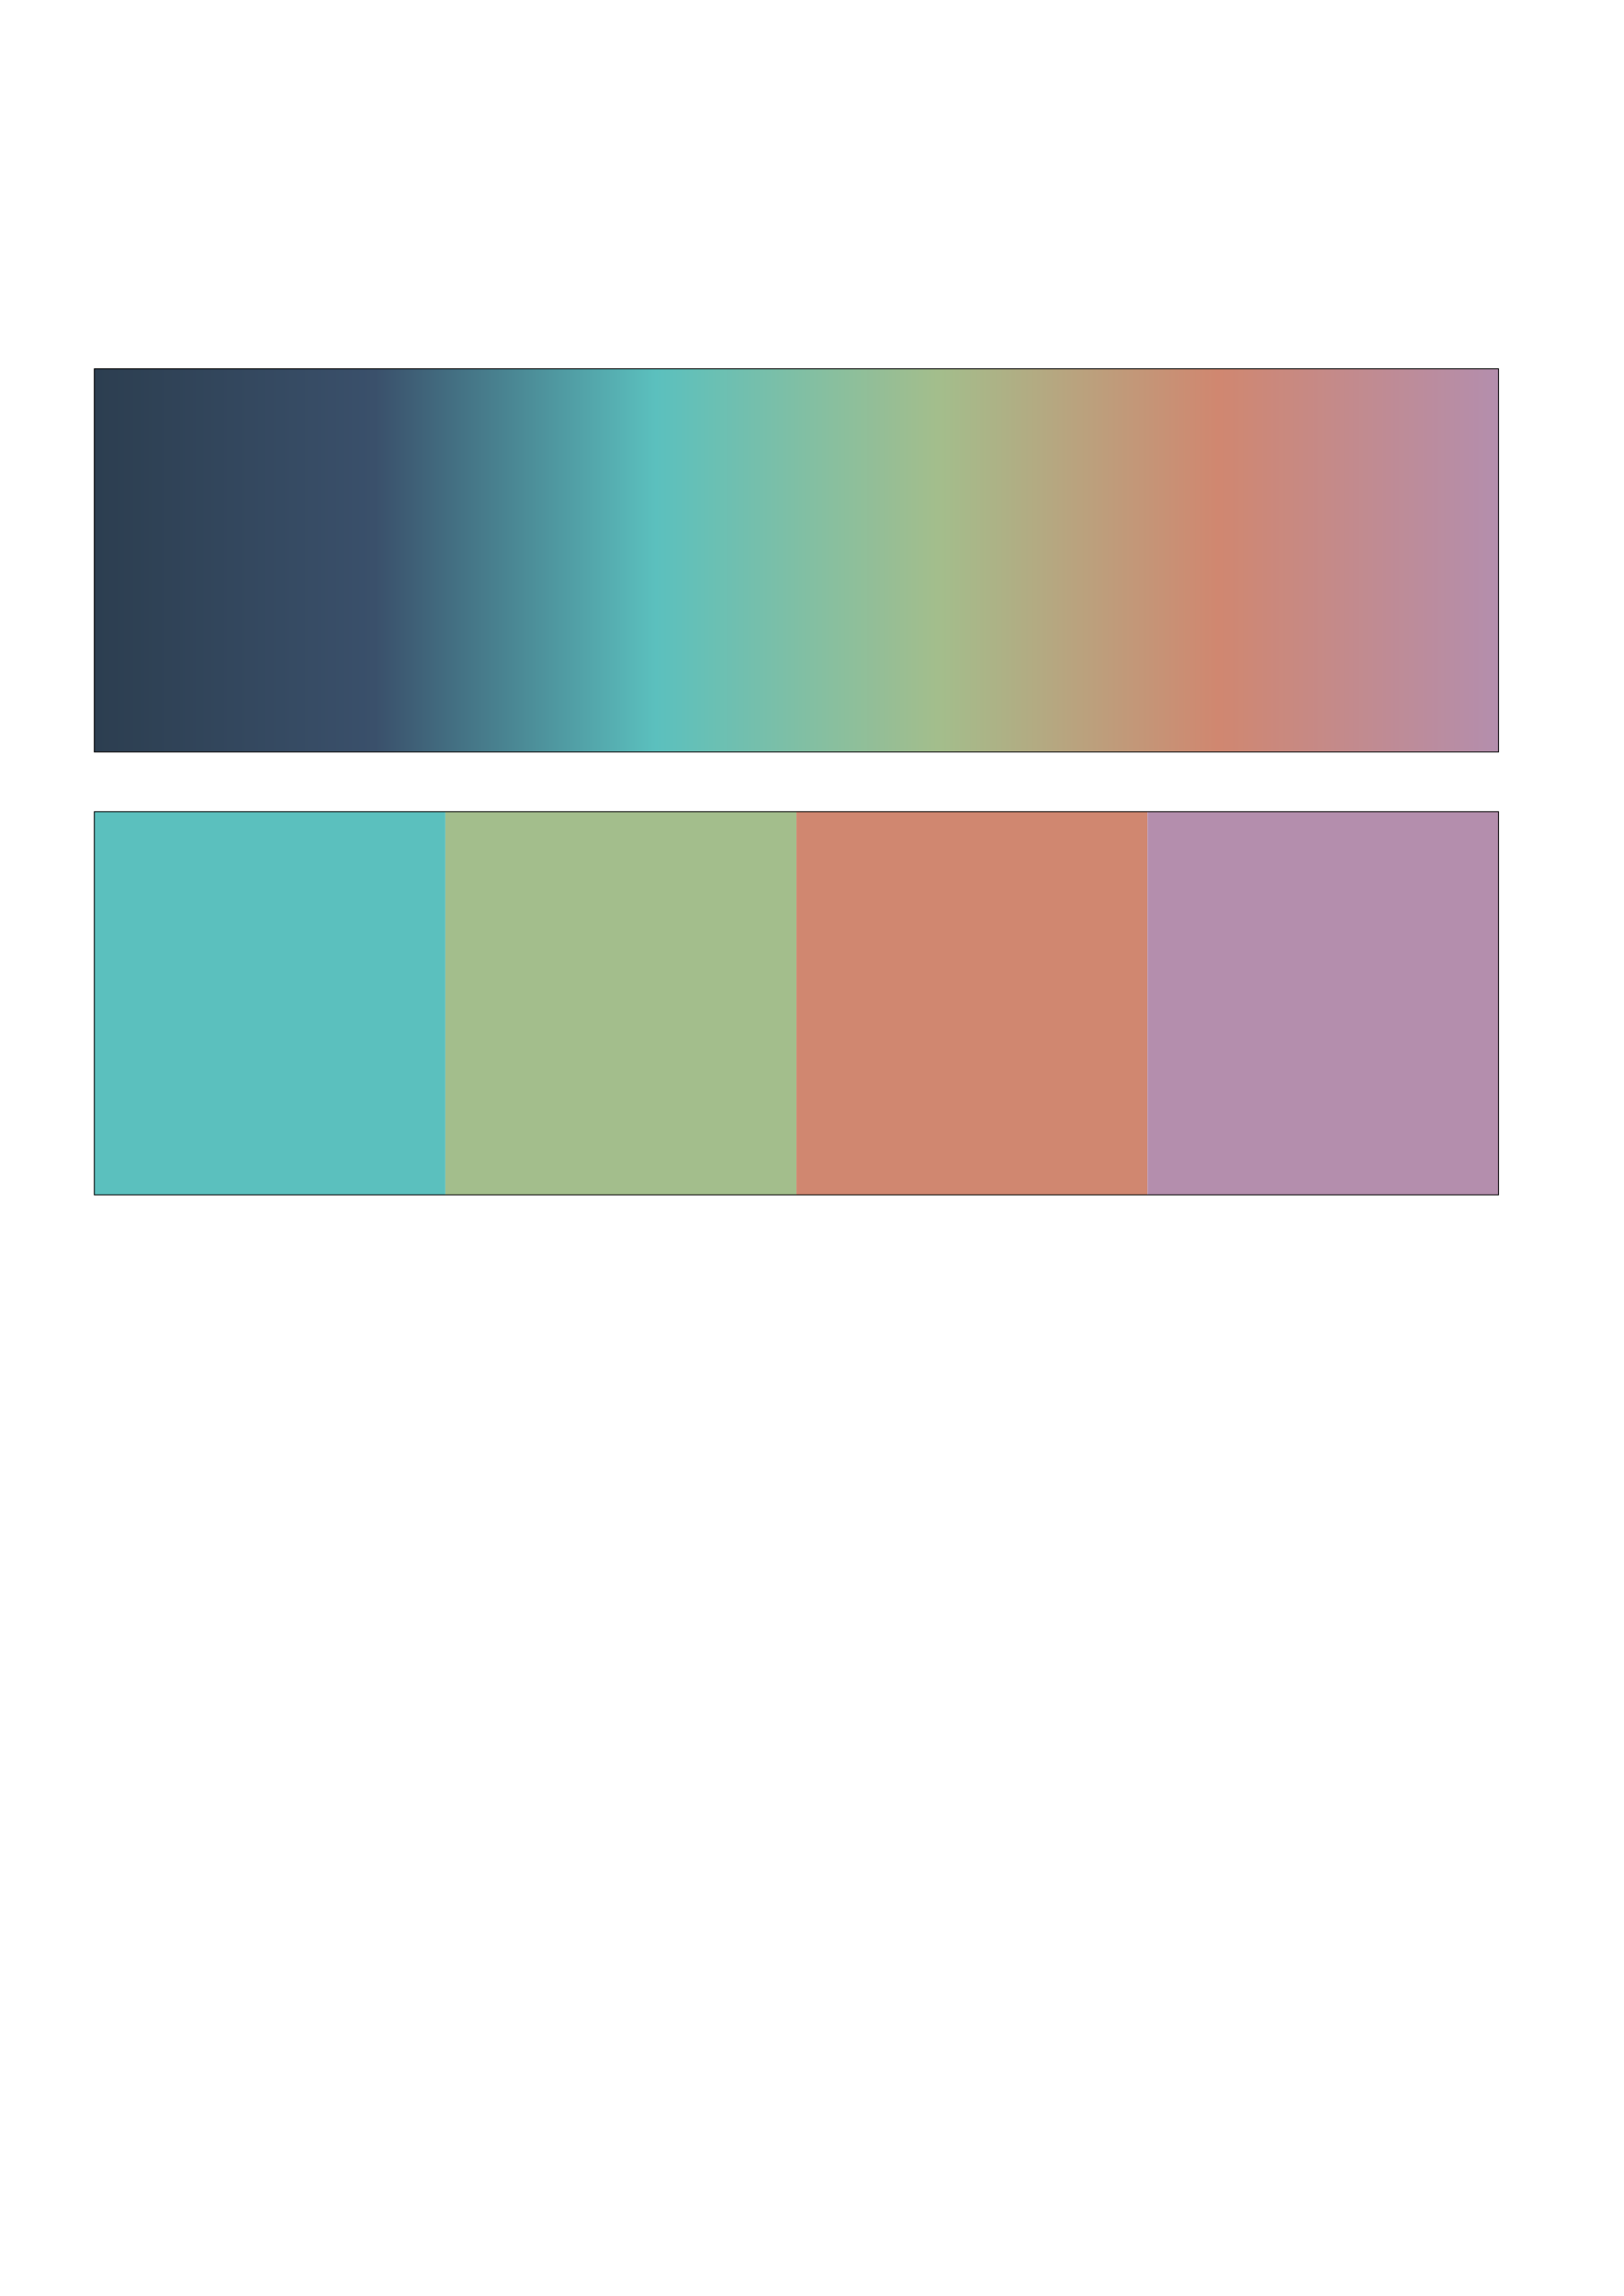
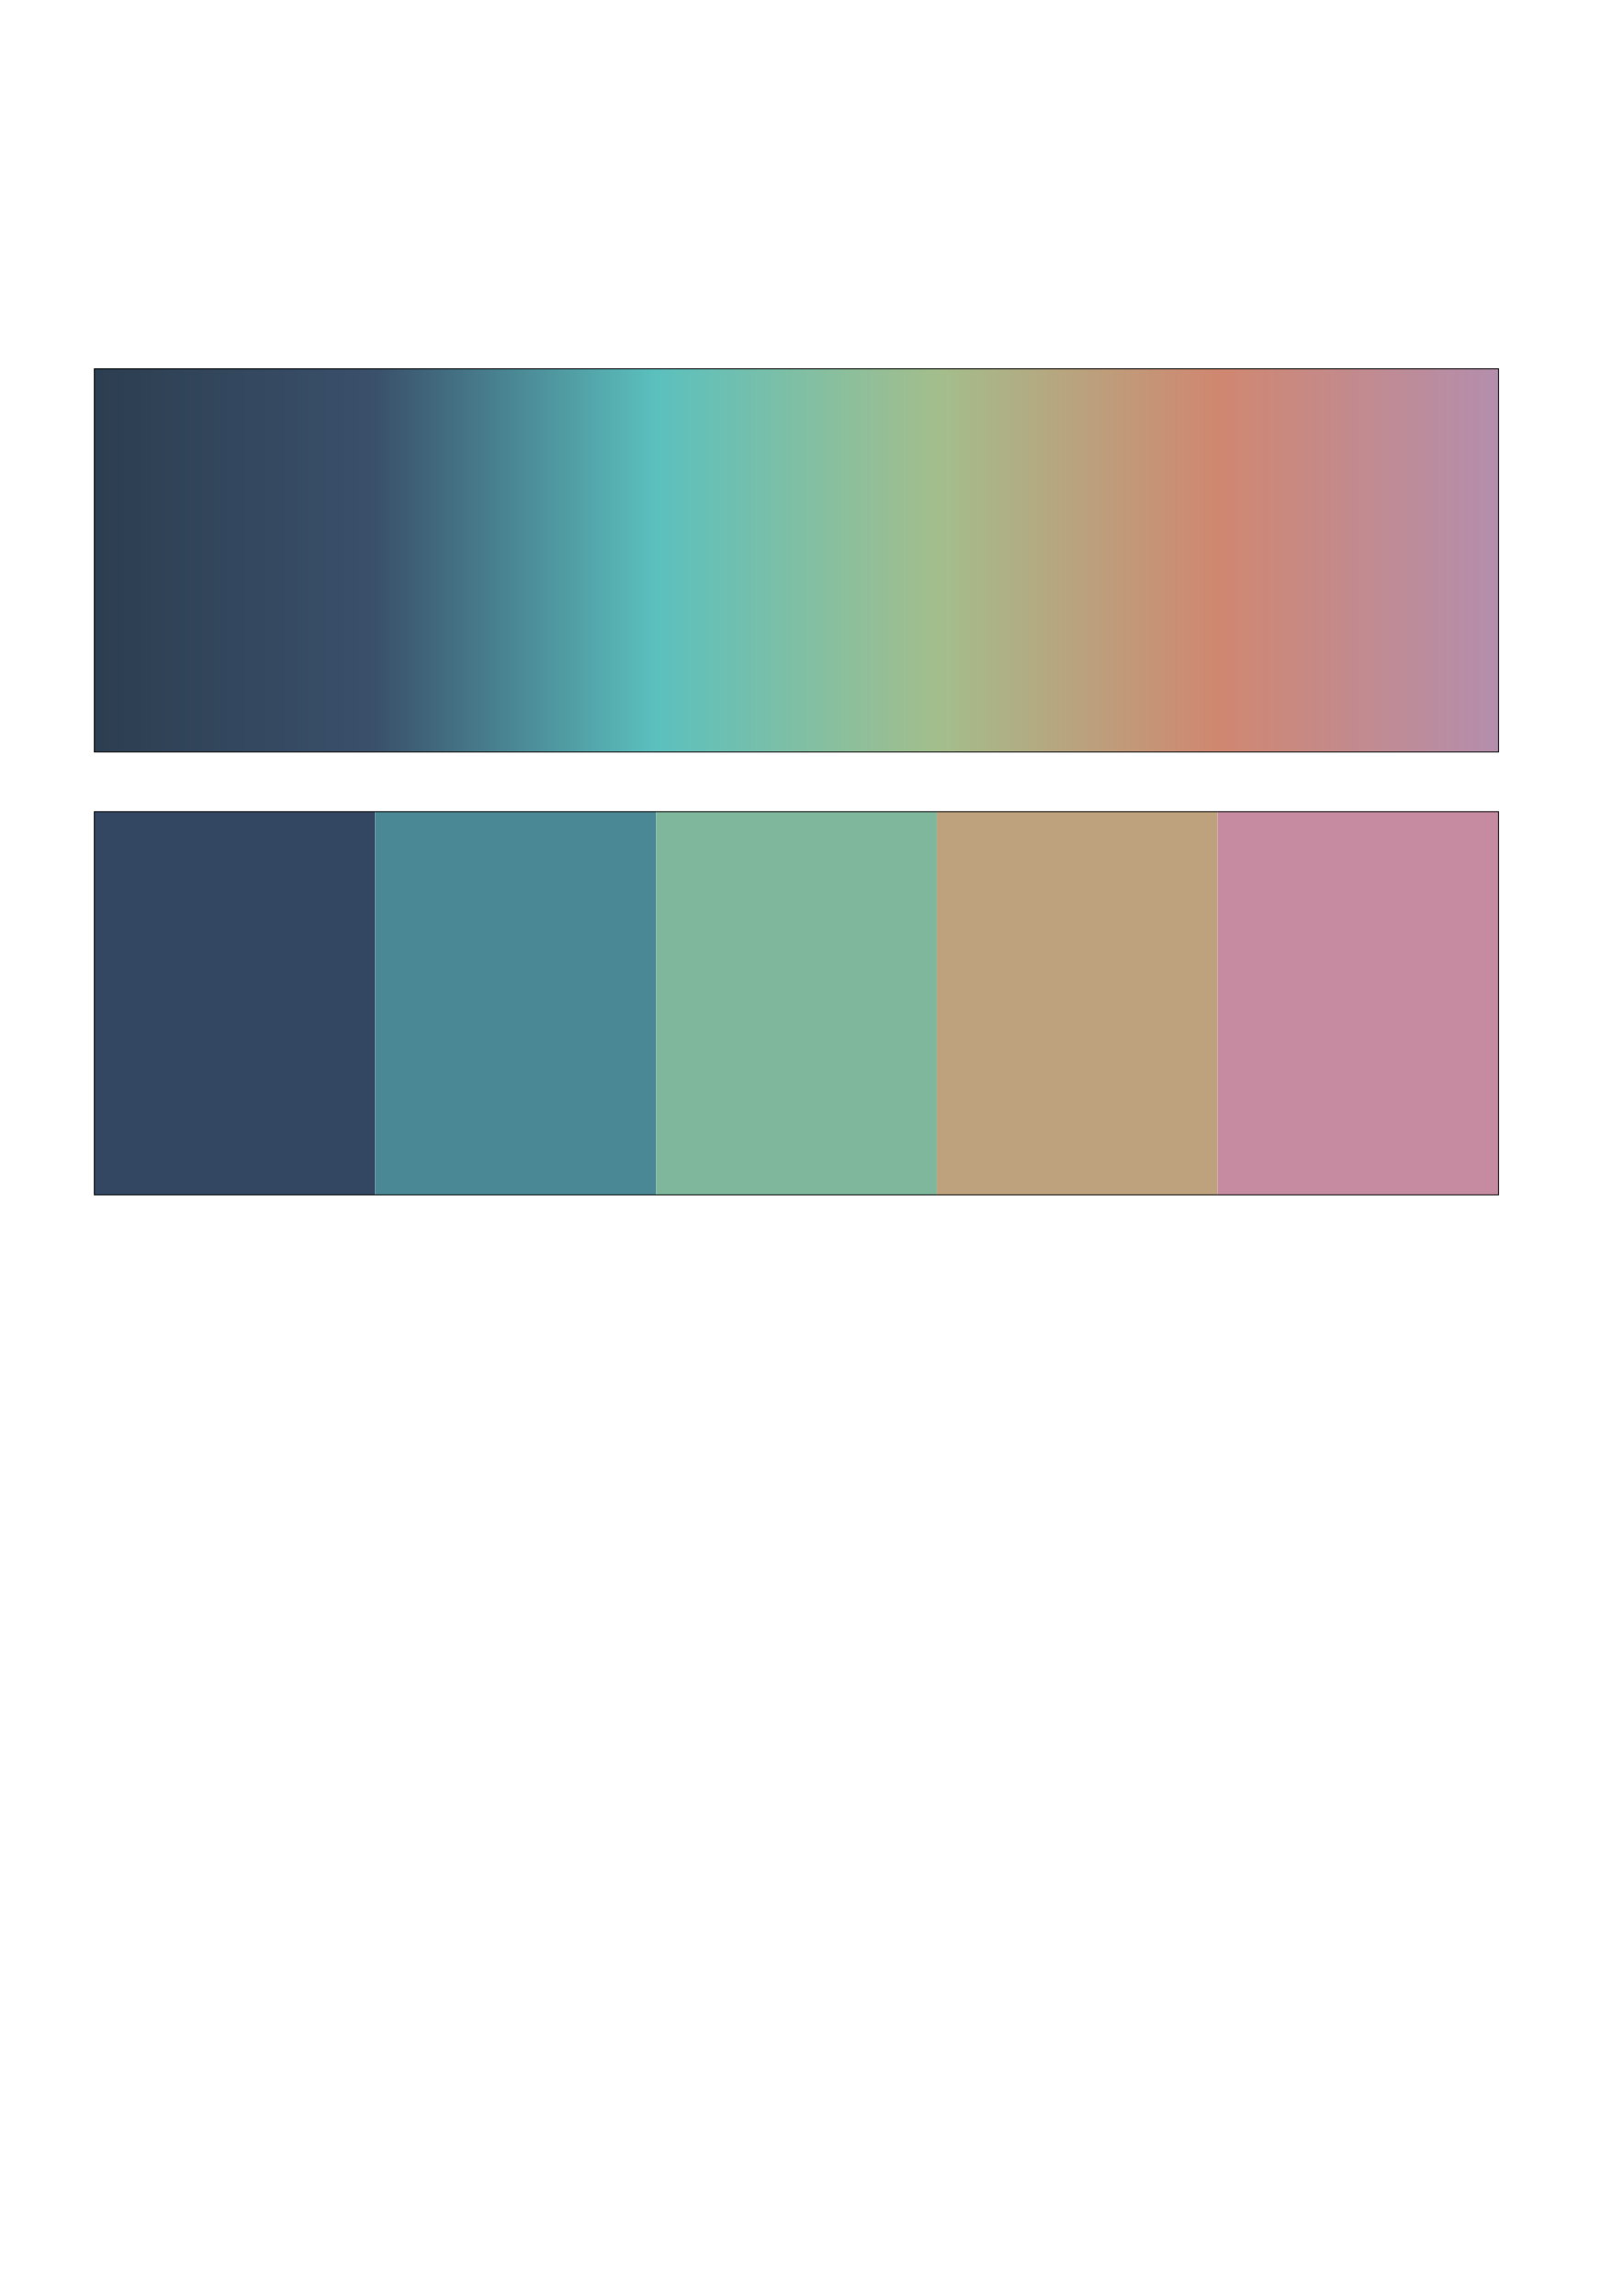
<svg xmlns="http://www.w3.org/2000/svg" width="210mm" height="297mm" viewBox="0 0 210 297" version="1.1" id="svg1">
  <defs id="defs1">
    <linearGradient id="linearGradient1" x1="12.147" y1="72.493" x2="193.867" y2="72.493" gradientUnits="userSpaceOnUse">
      <stop style="stop-color:#2C3E50;stop-opacity:1;" offset="0" id="stop1" />
      <stop style="stop-color:#3A506B;stop-opacity:1;" offset="0.2" id="stop3" />
      <stop style="stop-color:#5BC0BE ;stop-opacity:1;" offset="0.4" id="stop4" />
      <stop style="stop-color:#A3BE8C;stop-opacity:1;" offset="0.6" id="stop5" />
      <stop style="stop-color:#D08770;stop-opacity:1;" offset="0.8" id="stop6" />
      <stop style="stop-color:#B48EAD;stop-opacity:1;" offset="1" id="stop2" />
    </linearGradient>
  </defs>
  <g id="layer1">
    <rect style="font-variation-settings:'wght' 289;fill:url(#linearGradient1);stroke:#000000;stroke-width:0.116;stroke-miterlimit:2.9" id="rect1" width="181.603" height="49.562" x="12.205" y="47.712" />
    <g id="flatPaletteBlock1">
-       <rect id="flatRect1" x="12.205" y="105" width="45.401" height="49.562" style="fill:#5BC0BE;stroke:none" />
-       <rect id="flatRect2" x="57.606" y="105" width="45.401" height="49.562" style="fill:#A3BE8C;stroke:none" />
-       <rect id="flatRect3" x="103.007" y="105" width="45.401" height="49.562" style="fill:#D08770;stroke:none" />
-       <rect id="flatRect4" x="148.408" y="105" width="45.401" height="49.562" style="fill:#B48EAD;stroke:none" />
+       <rect id="flatRect1" x="12.205" y="105" width="36.321" height="49.562" style="fill:#334763;stroke:none" />
+       <rect id="flatRect2" x="48.526" y="105" width="36.321" height="49.562" style="fill:#4B8895;stroke:none" />
+       <rect id="flatRect3" x="84.847" y="105" width="36.321" height="49.562" style="fill:#7FB79D;stroke:none" />
+       <rect id="flatRect4" x="121.167" y="105" width="36.321" height="49.562" style="fill:#BEA27E;stroke:none" />
+       <rect id="flatRect5" x="157.488" y="105" width="36.321" height="49.562" style="fill:#C68BA0;stroke:none" />
      <rect id="flatRectBorder1" x="12.205" y="105" width="181.603" height="49.562" style="fill:none;stroke:#000000;stroke-width:0.116;stroke-miterlimit:2.9" />
    </g>
  </g>
</svg>
